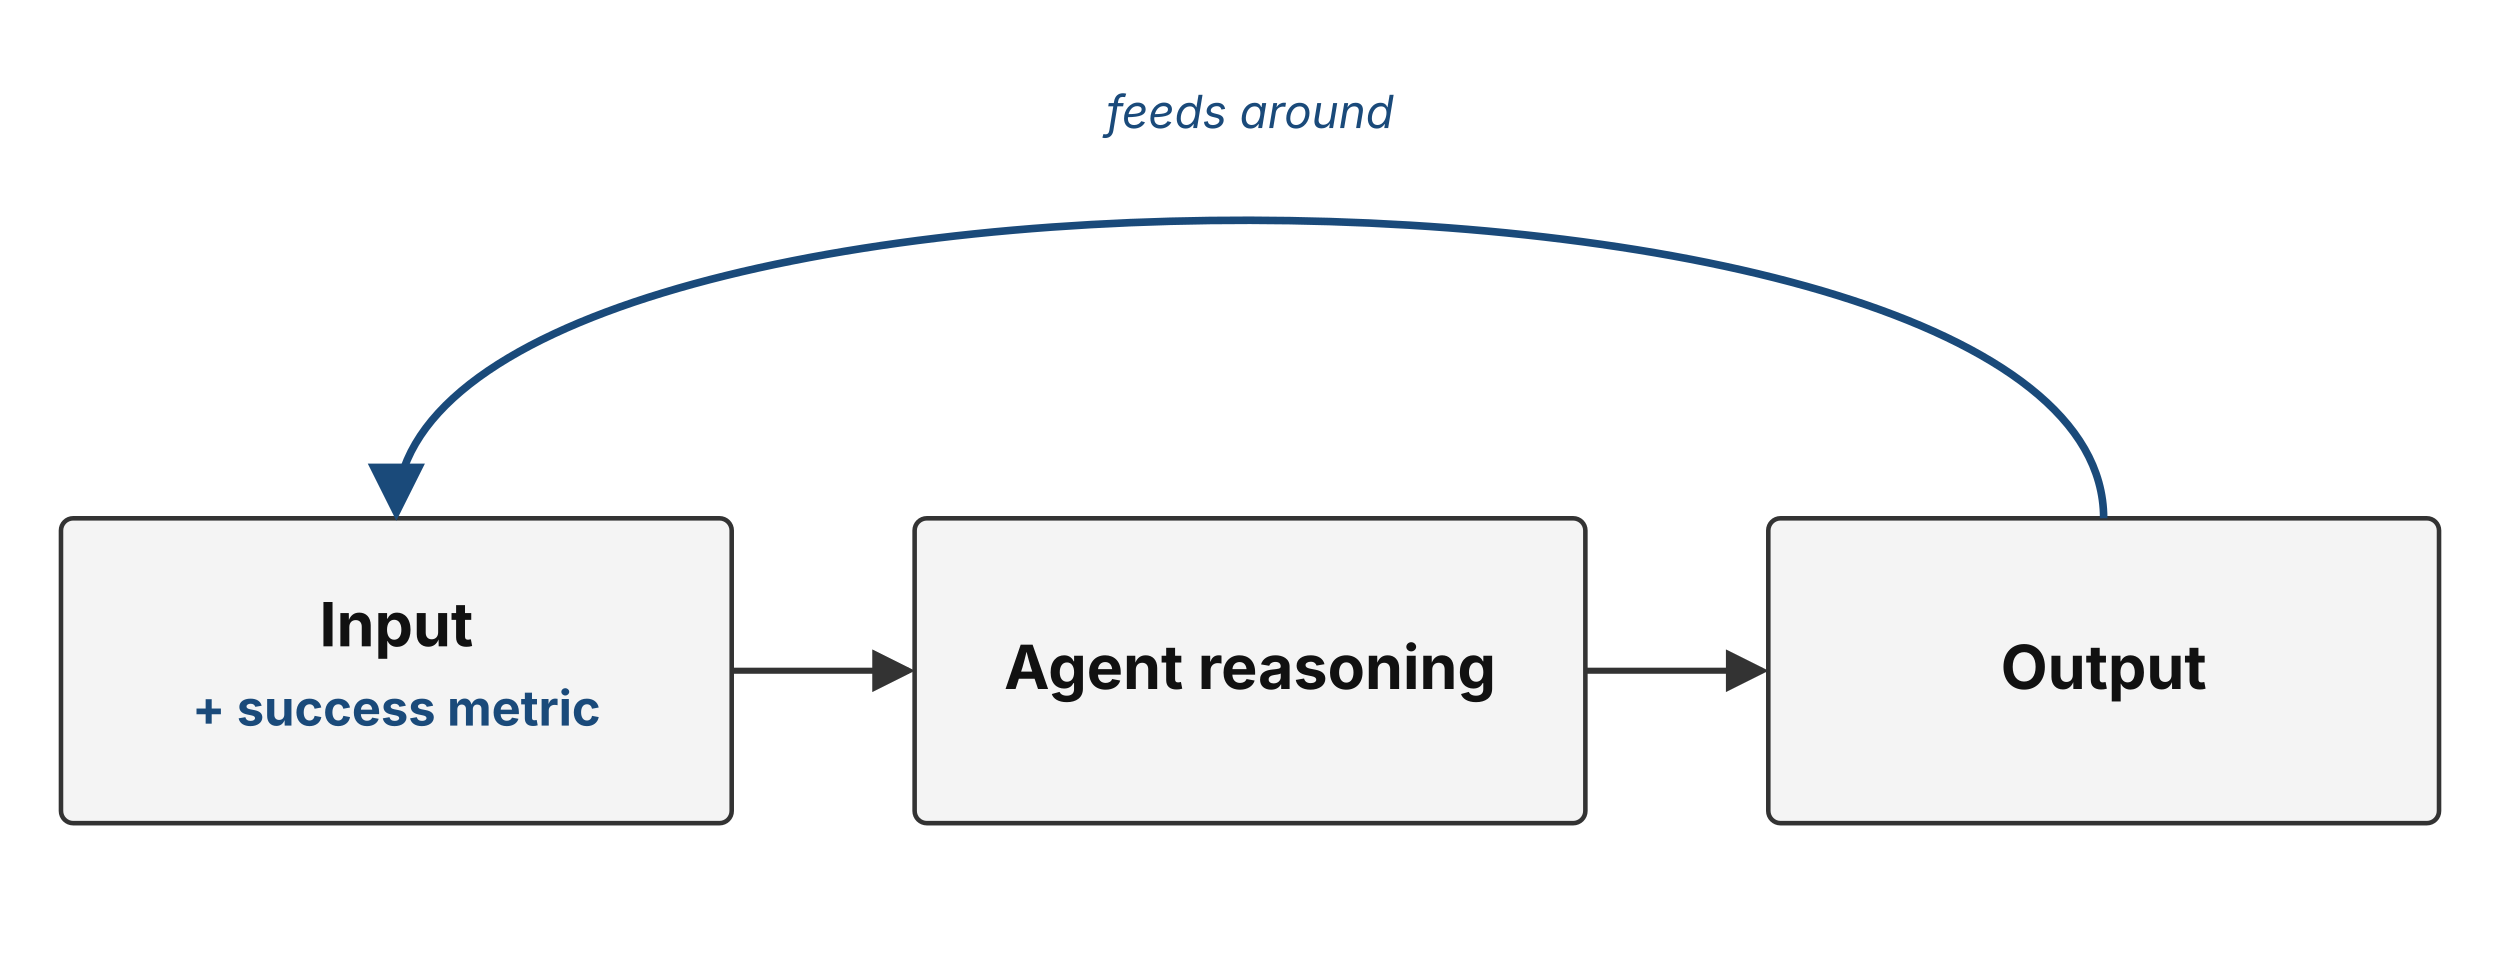
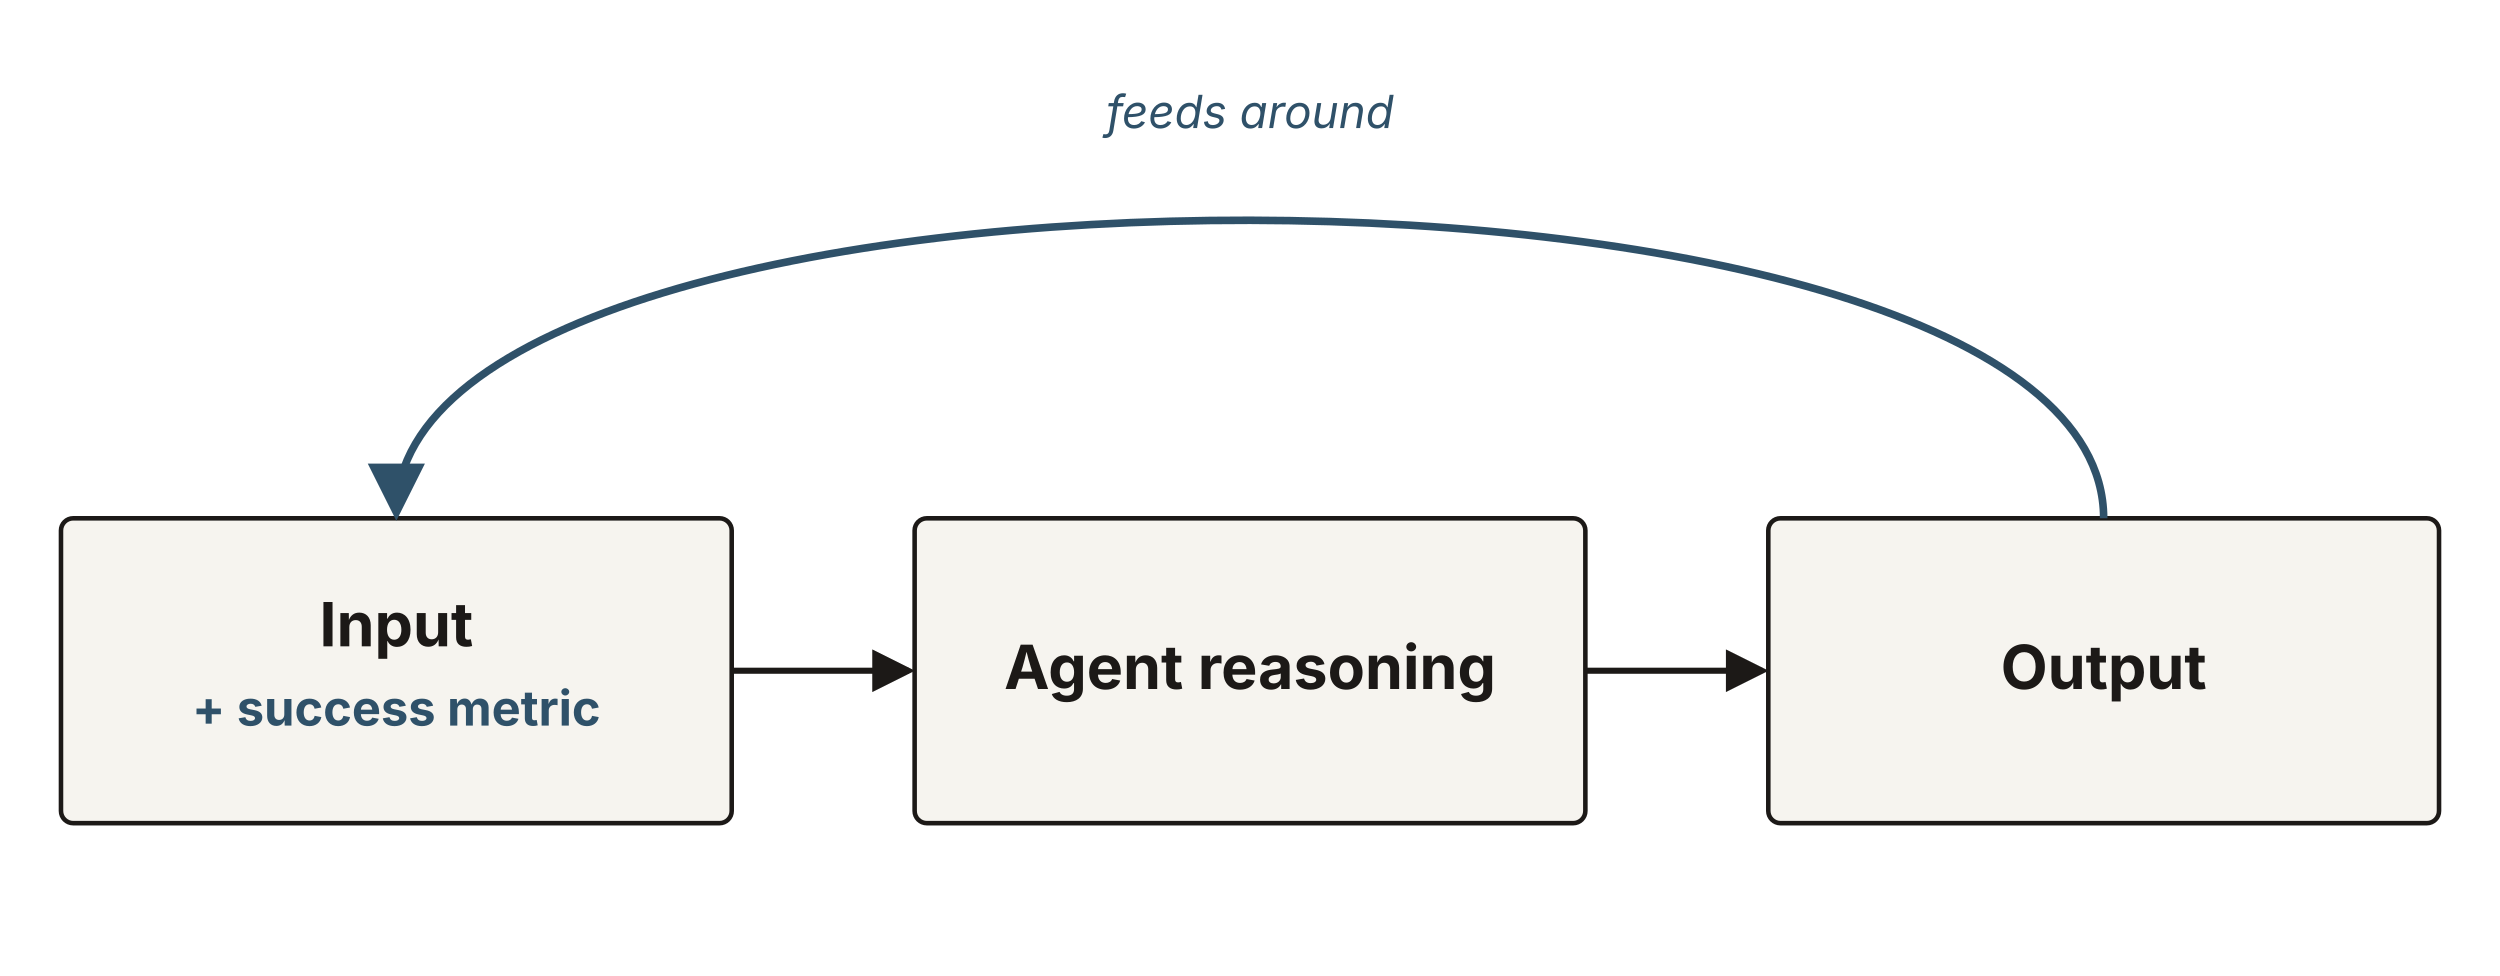
<svg xmlns="http://www.w3.org/2000/svg" viewBox="0 0 820 320" font-family="'Source Sans 3', -apple-system, 'Segoe UI', sans-serif" role="group" aria-labelledby="loop-title loop-desc">
  <defs>
    <marker id="ah" viewBox="0 0 10 10" refX="8.5" refY="5" markerWidth="7" markerHeight="7" orient="auto-start-reverse">
-       <path d="M0,0 L10,5 L0,10 z" fill="#333" />
+       <path d="M0,0 L10,5 L0,10 z" fill="#1c1917" />
    </marker>
    <marker id="ah-accent" viewBox="0 0 10 10" refX="8.5" refY="5" markerWidth="7.5" markerHeight="7.5" orient="auto-start-reverse">
-       <path d="M0,0 L10,5 L0,10 z" fill="#1a4a7a" />
+       <path d="M0,0 L10,5 L0,10 z" fill="#2f5169" />
    </marker>
  </defs>
-   <rect x="20" y="170" width="220" height="100" rx="4" fill="#f4f4f4" stroke="#333" stroke-width="1.5" />
-   <text x="130" y="212" text-anchor="middle" font-size="20" font-weight="700" fill="#111">Input</text>
-   <text x="130" y="238" text-anchor="middle" font-size="16" font-weight="700" fill="#1a4a7a">+ success metric</text>
-   <rect x="300" y="170" width="220" height="100" rx="4" fill="#f4f4f4" stroke="#333" stroke-width="1.5" />
-   <text x="410" y="226" text-anchor="middle" font-size="20" font-weight="700" fill="#111">Agent reasoning</text>
-   <rect x="580" y="170" width="220" height="100" rx="4" fill="#f4f4f4" stroke="#333" stroke-width="1.5" />
-   <text x="690" y="226" text-anchor="middle" font-size="20" font-weight="700" fill="#111">Output</text>
-   <line x1="240" y1="220" x2="298" y2="220" stroke="#333" stroke-width="2" marker-end="url(#ah)" />
-   <line x1="520" y1="220" x2="578" y2="220" stroke="#333" stroke-width="2" marker-end="url(#ah)" />
-   <path d="M 690 170 C 690 40, 130 40, 130 168" fill="none" stroke="#1a4a7a" stroke-width="2.5" marker-end="url(#ah-accent)" />
-   <text x="410" y="42" text-anchor="middle" font-size="15" fill="#1a4a7a" font-style="italic">feeds around</text>
+   <rect x="20" y="170" width="220" height="100" rx="4" fill="#f6f4ef" stroke="#1c1917" stroke-width="1.5" />
+   <text x="130" y="212" text-anchor="middle" font-size="20" font-weight="700" fill="#1c1917">Input</text>
+   <text x="130" y="238" text-anchor="middle" font-size="16" font-weight="700" fill="#2f5169">+ success metric</text>
+   <rect x="300" y="170" width="220" height="100" rx="4" fill="#f6f4ef" stroke="#1c1917" stroke-width="1.5" />
+   <text x="410" y="226" text-anchor="middle" font-size="20" font-weight="700" fill="#1c1917">Agent reasoning</text>
+   <rect x="580" y="170" width="220" height="100" rx="4" fill="#f6f4ef" stroke="#1c1917" stroke-width="1.5" />
+   <text x="690" y="226" text-anchor="middle" font-size="20" font-weight="700" fill="#1c1917">Output</text>
+   <line x1="240" y1="220" x2="298" y2="220" stroke="#1c1917" stroke-width="2" marker-end="url(#ah)" />
+   <line x1="520" y1="220" x2="578" y2="220" stroke="#1c1917" stroke-width="2" marker-end="url(#ah)" />
+   <path d="M 690 170 C 690 40, 130 40, 130 168" fill="none" stroke="#2f5169" stroke-width="2.5" marker-end="url(#ah-accent)" />
+   <text x="410" y="42" text-anchor="middle" font-size="15" fill="#2f5169" font-style="italic">feeds around</text>
</svg>
